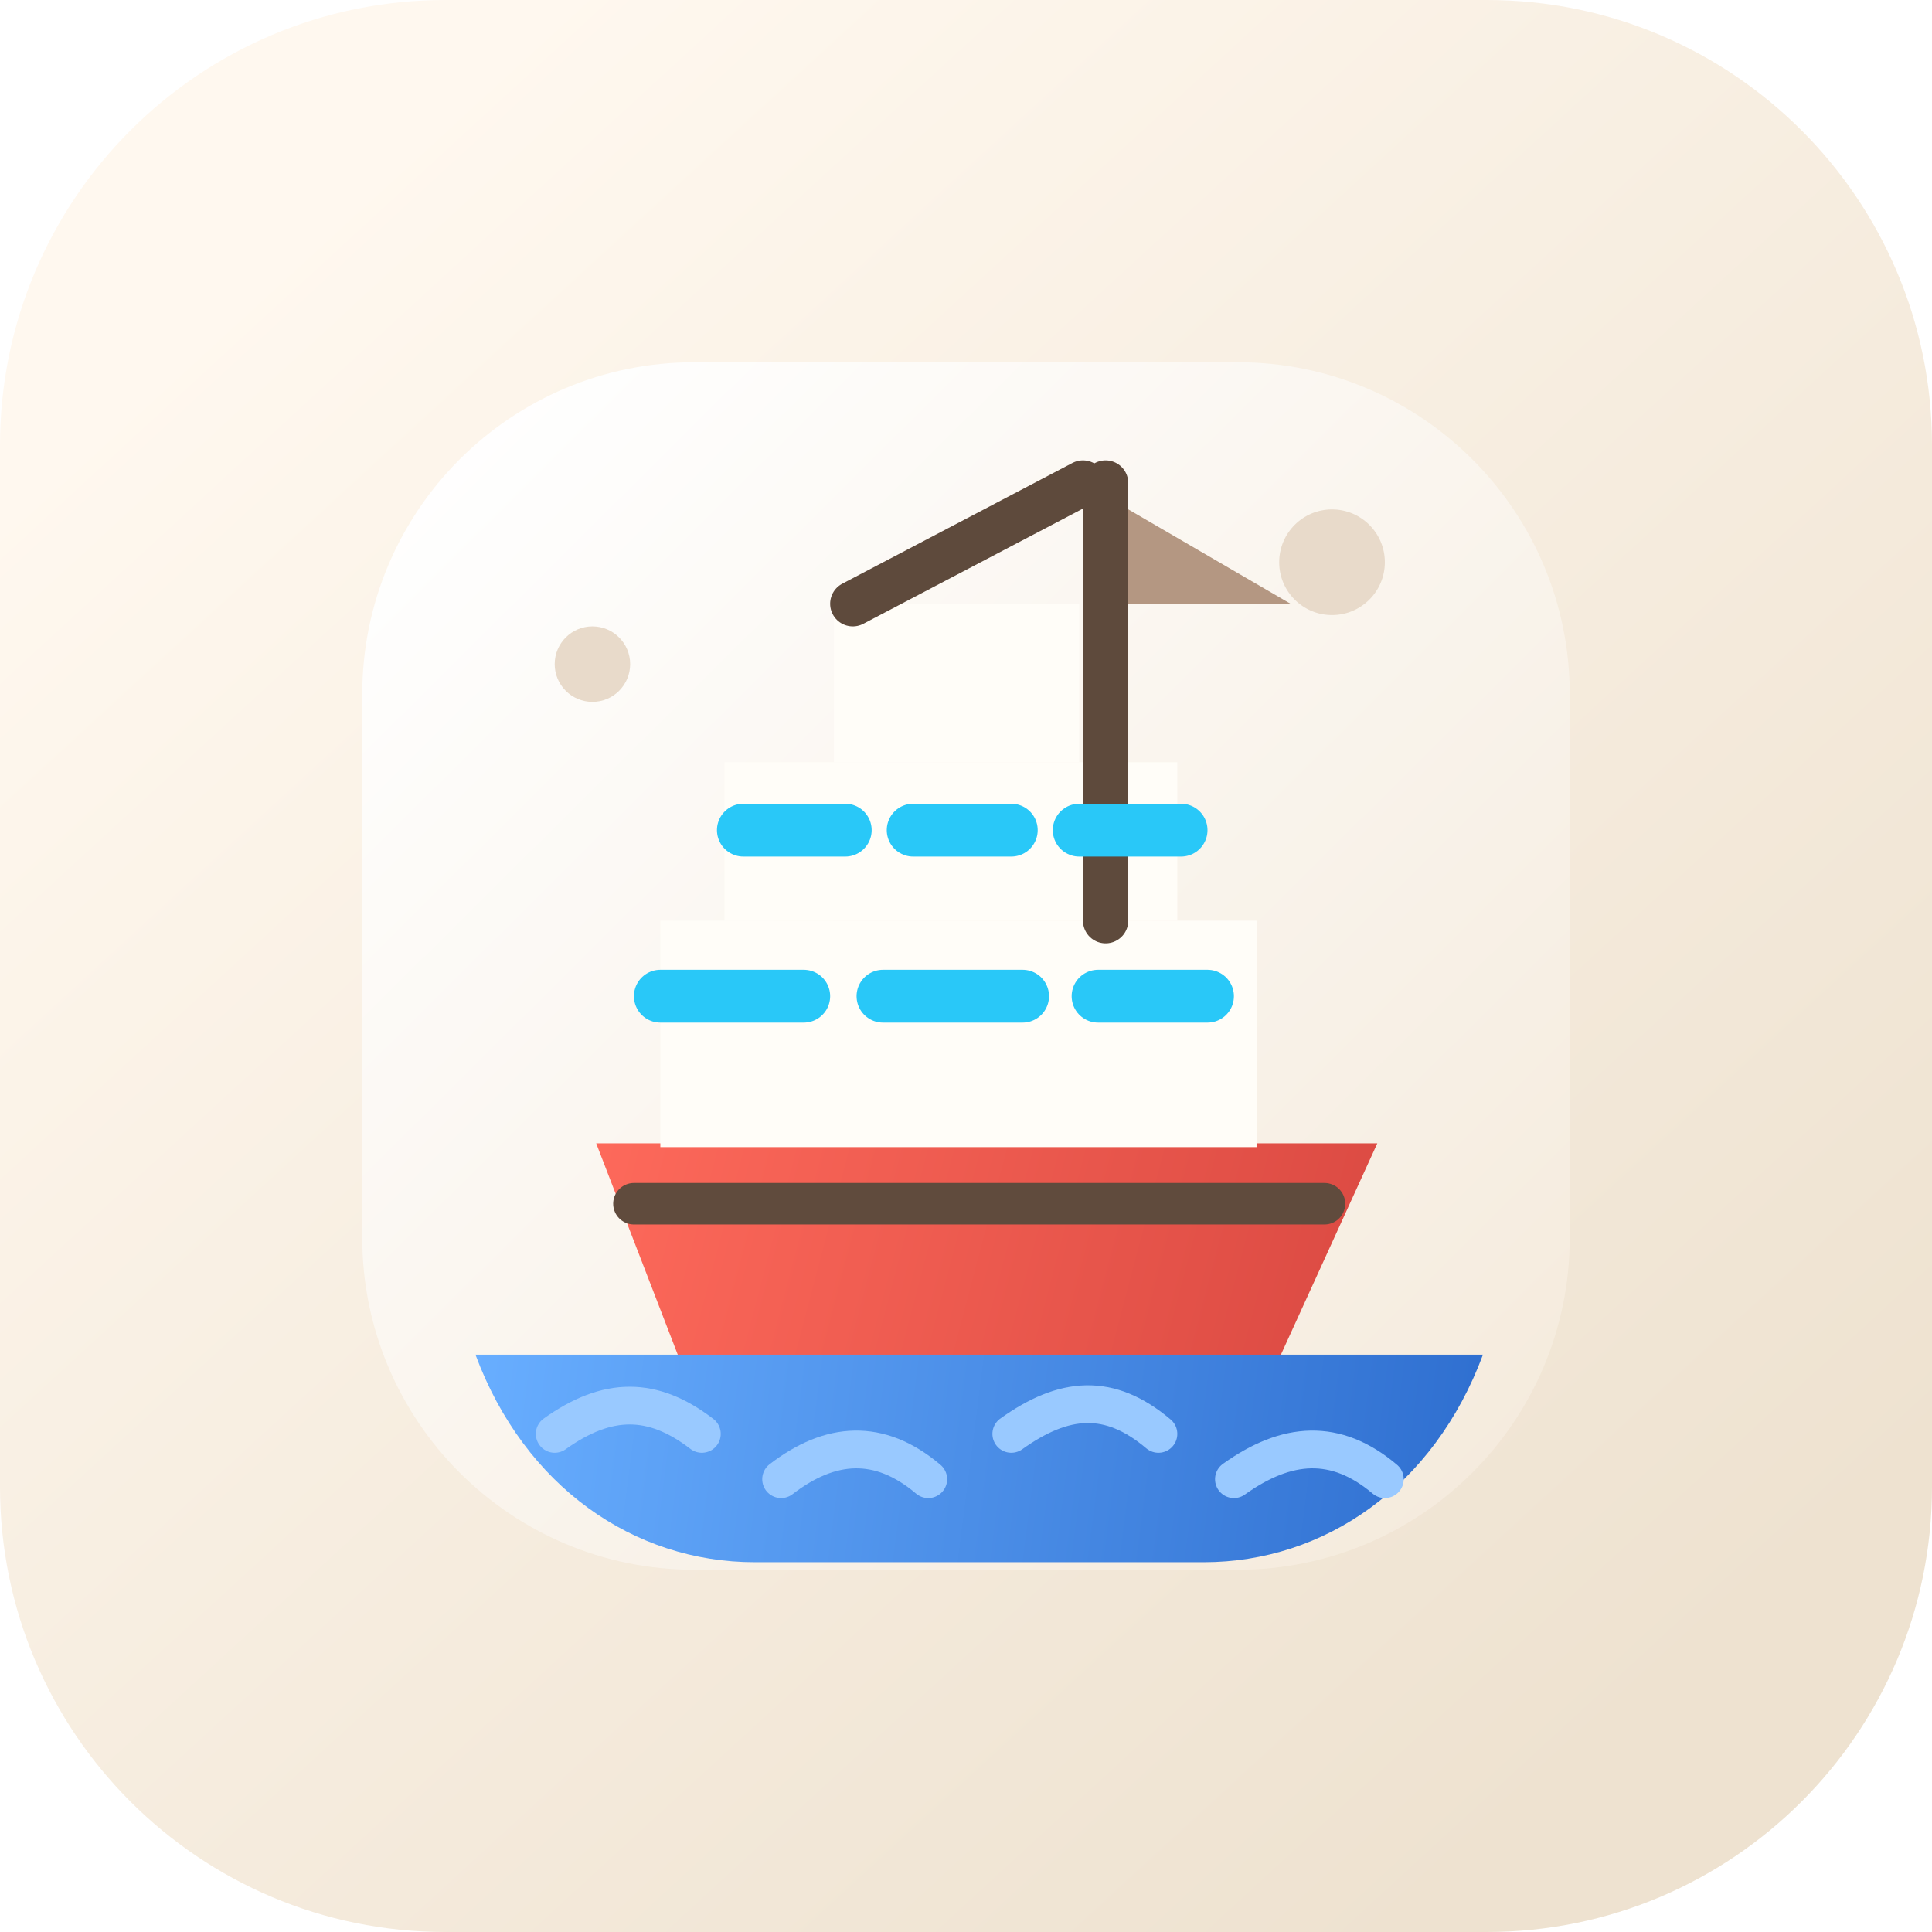
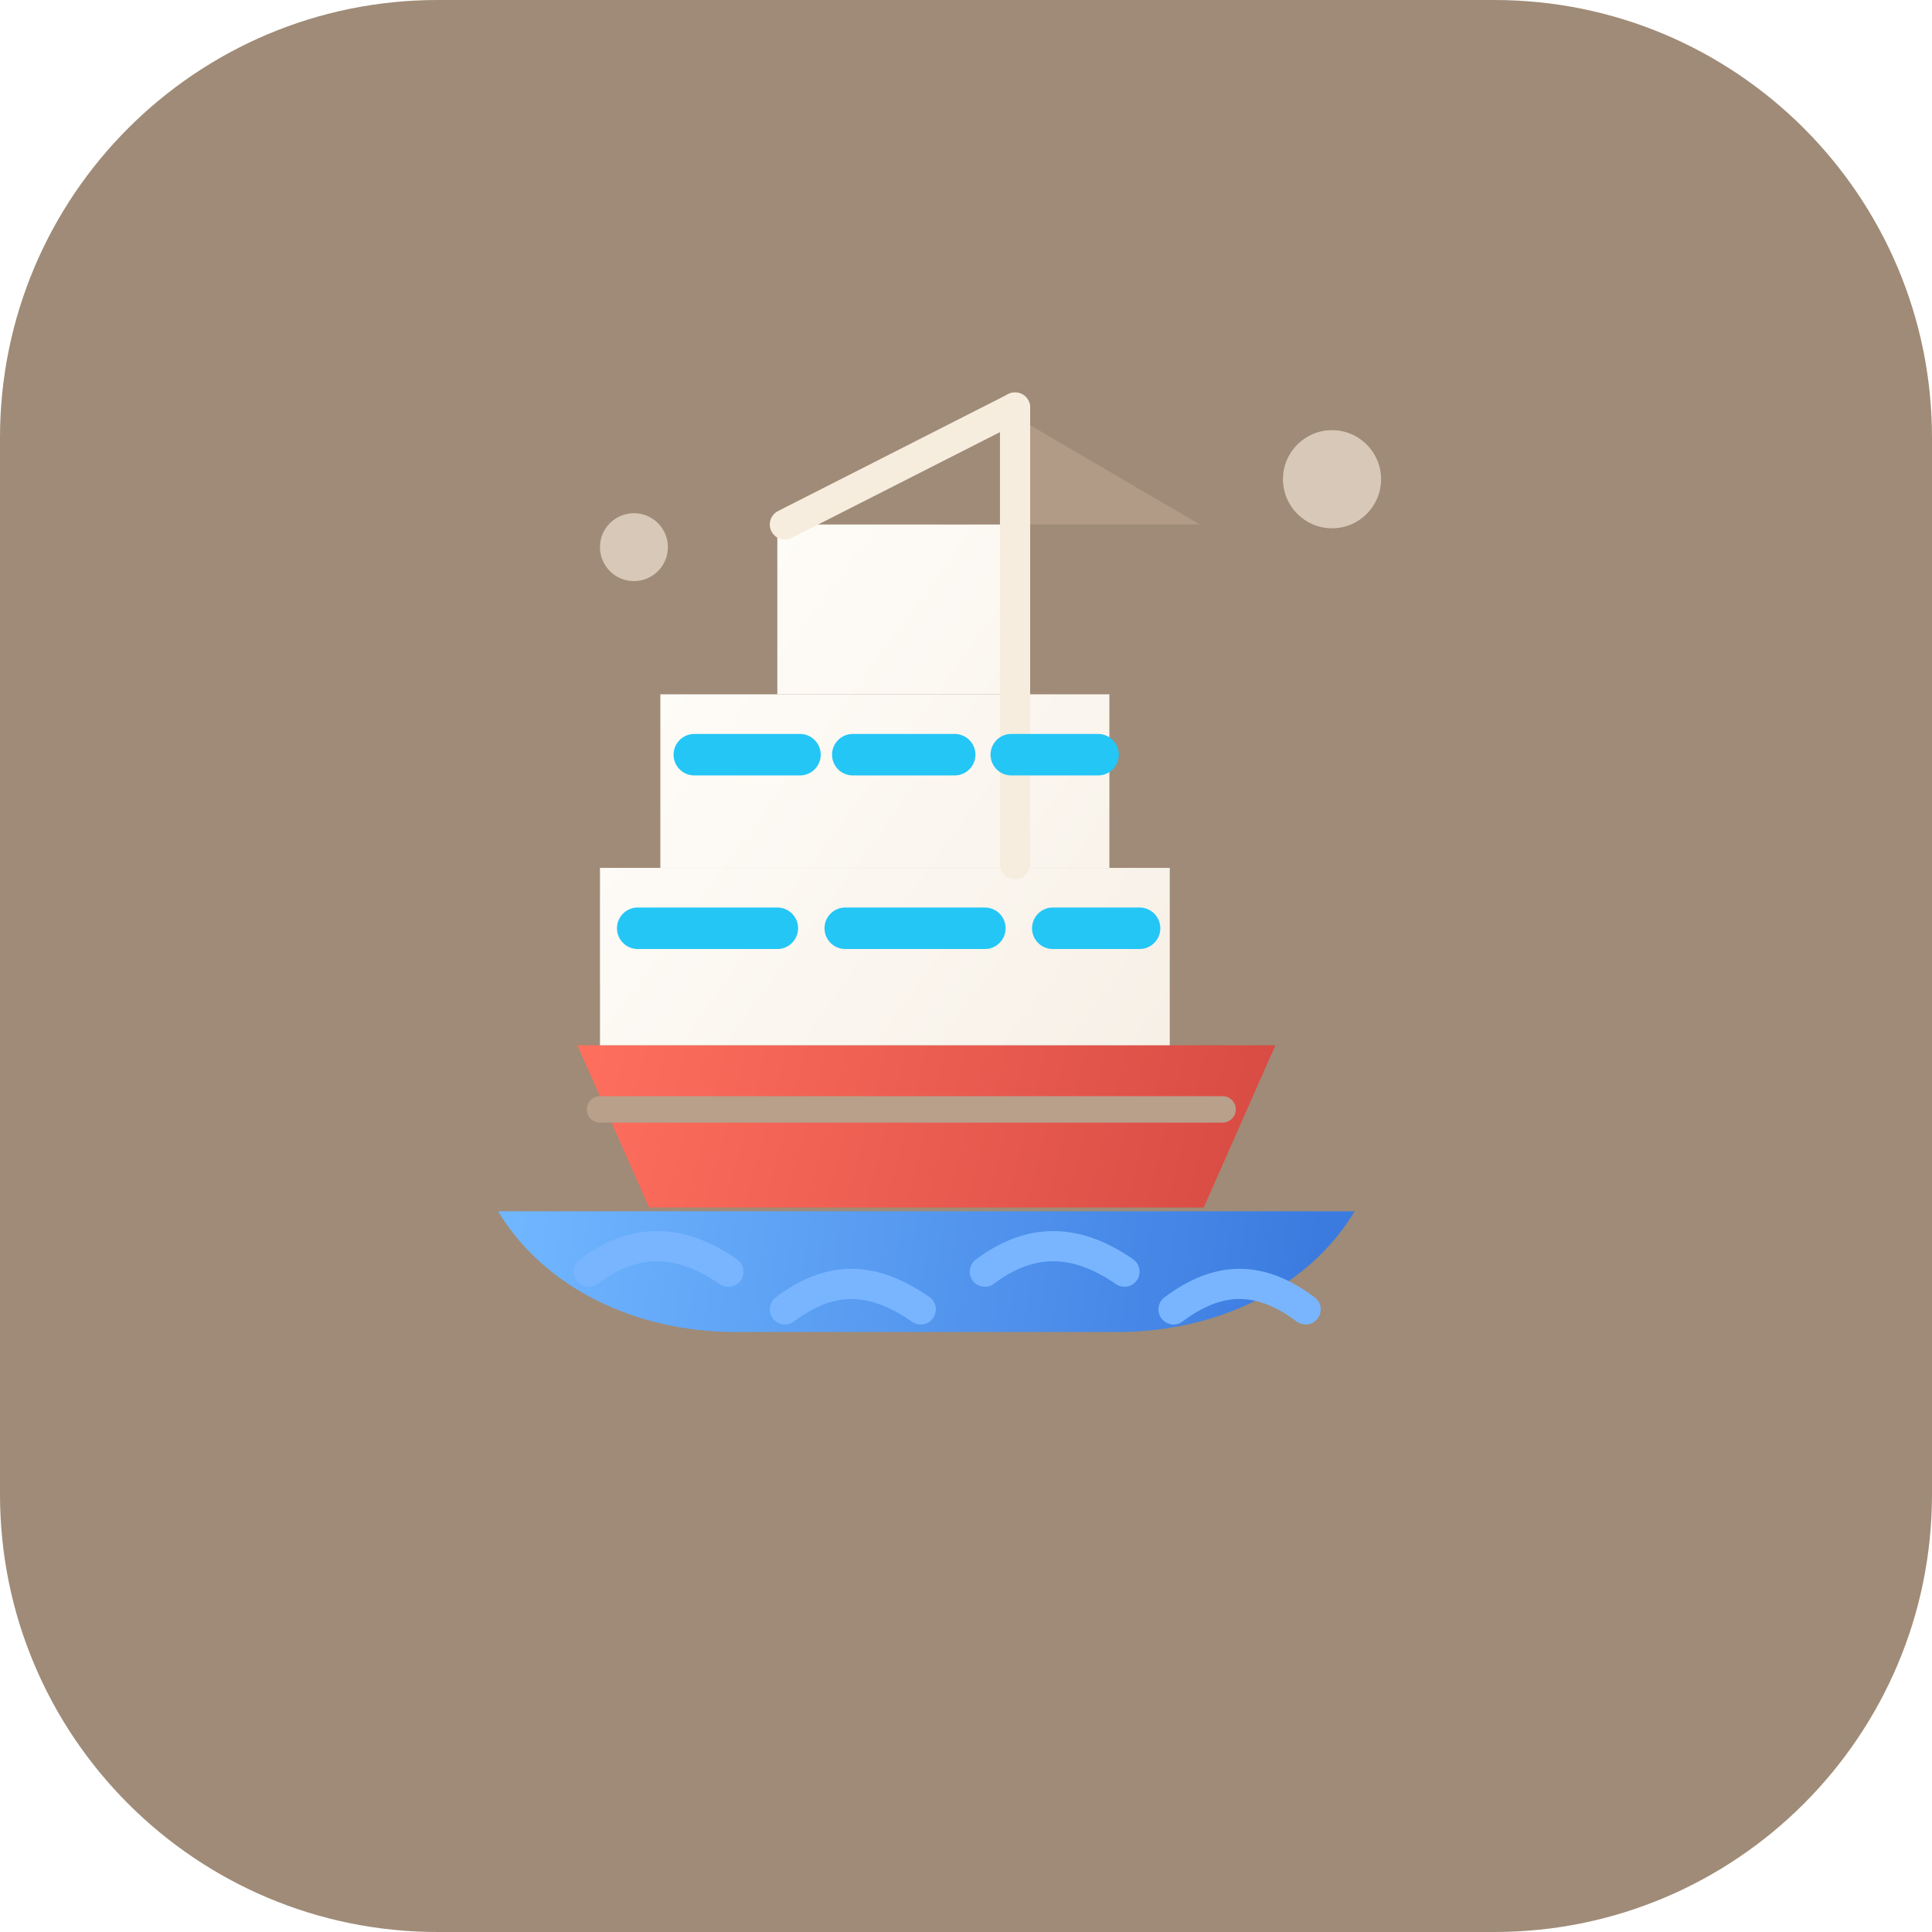
<svg xmlns="http://www.w3.org/2000/svg" width="512" height="512" viewBox="0 0 512 512" fill="none">
  <defs>
-     <linearGradient id="bg" x1="74" y1="64" x2="434" y2="456" gradientUnits="userSpaceOnUse">
-       <stop stop-color="#FFF8EF" />
-       <stop offset="1" stop-color="#EEE2D0" />
+     <linearGradient id="hull" x1="152" y1="280" x2="336" y2="328" gradientUnits="userSpaceOnUse">
+       <stop stop-color="#FF6F5E" />
+       <stop offset="1" stop-color="#D64A43" />
    </linearGradient>
-     <linearGradient id="panel" x1="118" y1="108" x2="398" y2="390" gradientUnits="userSpaceOnUse">
-       <stop stop-color="#FFFFFF" />
-       <stop offset="1" stop-color="#F5EBDD" />
+     <linearGradient id="water" x1="134" y1="336" x2="344" y2="366" gradientUnits="userSpaceOnUse">
+       <stop stop-color="#70B6FF" />
+       <stop offset="1" stop-color="#3B7BE0" />
    </linearGradient>
-     <linearGradient id="hull" x1="144" y1="308" x2="372" y2="368" gradientUnits="userSpaceOnUse">
-       <stop stop-color="#FF6B5C" />
-       <stop offset="1" stop-color="#D94841" />
-     </linearGradient>
-     <linearGradient id="water" x1="126" y1="356" x2="392" y2="390" gradientUnits="userSpaceOnUse">
-       <stop stop-color="#68AEFF" />
-       <stop offset="1" stop-color="#2F6FD0" />
+     <linearGradient id="body" x1="160" y1="180" x2="302" y2="284" gradientUnits="userSpaceOnUse">
+       <stop stop-color="#FFFDF9" />
+       <stop offset="1" stop-color="#F7F0E7" />
    </linearGradient>
  </defs>
-   <rect width="512" height="512" rx="118" fill="url(#bg)" />
-   <rect x="96" y="96" width="320" height="320" rx="88" fill="url(#panel)" />
-   <path d="M158 303H365L339 360H180L158 303Z" fill="url(#hull)" />
-   <path d="M126 359H393C380 394 351 414 319 414H200C168 414 139 394 126 359Z" fill="url(#water)" />
-   <path d="M175 244H333V304H175V244Z" fill="#FFFDF8" />
-   <path d="M192 202H312V244H192V202Z" fill="#FFFDF8" />
-   <path d="M221 160H286V202H221V160Z" fill="#FFFDF8" />
-   <path d="M287 128L342 160H287V128Z" fill="#B49782" />
-   <path d="M293 128V244" stroke="#5E4A3C" stroke-width="12" stroke-linecap="round" />
-   <path d="M226 160L287 128" stroke="#5E4A3C" stroke-width="12" stroke-linecap="round" />
-   <path d="M175 264H213" stroke="#29C8F8" stroke-width="14" stroke-linecap="round" />
-   <path d="M234 264H271" stroke="#29C8F8" stroke-width="14" stroke-linecap="round" />
-   <path d="M291 264H320" stroke="#29C8F8" stroke-width="14" stroke-linecap="round" />
-   <path d="M197 220H224" stroke="#29C8F8" stroke-width="14" stroke-linecap="round" />
-   <path d="M242 220H268" stroke="#29C8F8" stroke-width="14" stroke-linecap="round" />
-   <path d="M286 220H313" stroke="#29C8F8" stroke-width="14" stroke-linecap="round" />
-   <path d="M168 319H351" stroke="#604B3D" stroke-width="11" stroke-linecap="round" />
-   <path d="M147 380C161 370 173 370 186 380" stroke="#99C9FF" stroke-width="10" stroke-linecap="round" />
-   <path d="M207 392C220 382 233 381 246 392" stroke="#99C9FF" stroke-width="10" stroke-linecap="round" />
-   <path d="M268 380C282 370 294 369 307 380" stroke="#99C9FF" stroke-width="10" stroke-linecap="round" />
-   <path d="M327 392C341 382 354 381 367 392" stroke="#99C9FF" stroke-width="10" stroke-linecap="round" />
-   <circle cx="353" cy="149" r="14" fill="#E8DACA" />
-   <circle cx="157" cy="176" r="10" fill="#E8DACA" />
+   <rect width="512" height="512" rx="116" fill="#9F8B77" />
+   <path d="M153 277H338L319 320H172L153 277Z" fill="url(#hull)" />
+   <path d="M132 321H359C347 341 323 353 296 353H195C168 353 144 341 132 321Z" fill="url(#water)" />
+   <path d="M159 230H310V277H159V230Z" fill="url(#body)" />
+   <path d="M175 184H294V230H175V184Z" fill="url(#body)" />
+   <path d="M206 139H269V184H206V139Z" fill="url(#body)" />
+   <path d="M265 108L318 139H265V108Z" fill="#B19A86" />
+   <path d="M269 108V229" stroke="#F6EDDE" stroke-width="8" stroke-linecap="round" />
+   <path d="M208 139L269 108" stroke="#F6EDDE" stroke-width="8" stroke-linecap="round" />
+   <path d="M169 246H206" stroke="#24C6F6" stroke-width="11" stroke-linecap="round" />
+   <path d="M224 246H261" stroke="#24C6F6" stroke-width="11" stroke-linecap="round" />
+   <path d="M279 246H302" stroke="#24C6F6" stroke-width="11" stroke-linecap="round" />
+   <path d="M184 200H212" stroke="#24C6F6" stroke-width="11" stroke-linecap="round" />
+   <path d="M226 200H253" stroke="#24C6F6" stroke-width="11" stroke-linecap="round" />
+   <path d="M268 200H291" stroke="#24C6F6" stroke-width="11" stroke-linecap="round" />
+   <path d="M159 294H324" stroke="#B8A08B" stroke-width="7" stroke-linecap="round" />
+   <path d="M156 337C168 328 180 328 193 337" stroke="#79B5FF" stroke-width="8" stroke-linecap="round" />
+   <path d="M208 347C220 338 231 338 244 347" stroke="#79B5FF" stroke-width="8" stroke-linecap="round" />
+   <path d="M261 337C273 328 285 328 298 337" stroke="#79B5FF" stroke-width="8" stroke-linecap="round" />
+   <path d="M311 347C323 338 334 338 346 347" stroke="#79B5FF" stroke-width="8" stroke-linecap="round" />
+   <circle cx="353" cy="127" r="13" fill="#D8C8B8" />
+   <circle cx="168" cy="145" r="9" fill="#D8C8B8" />
</svg>
